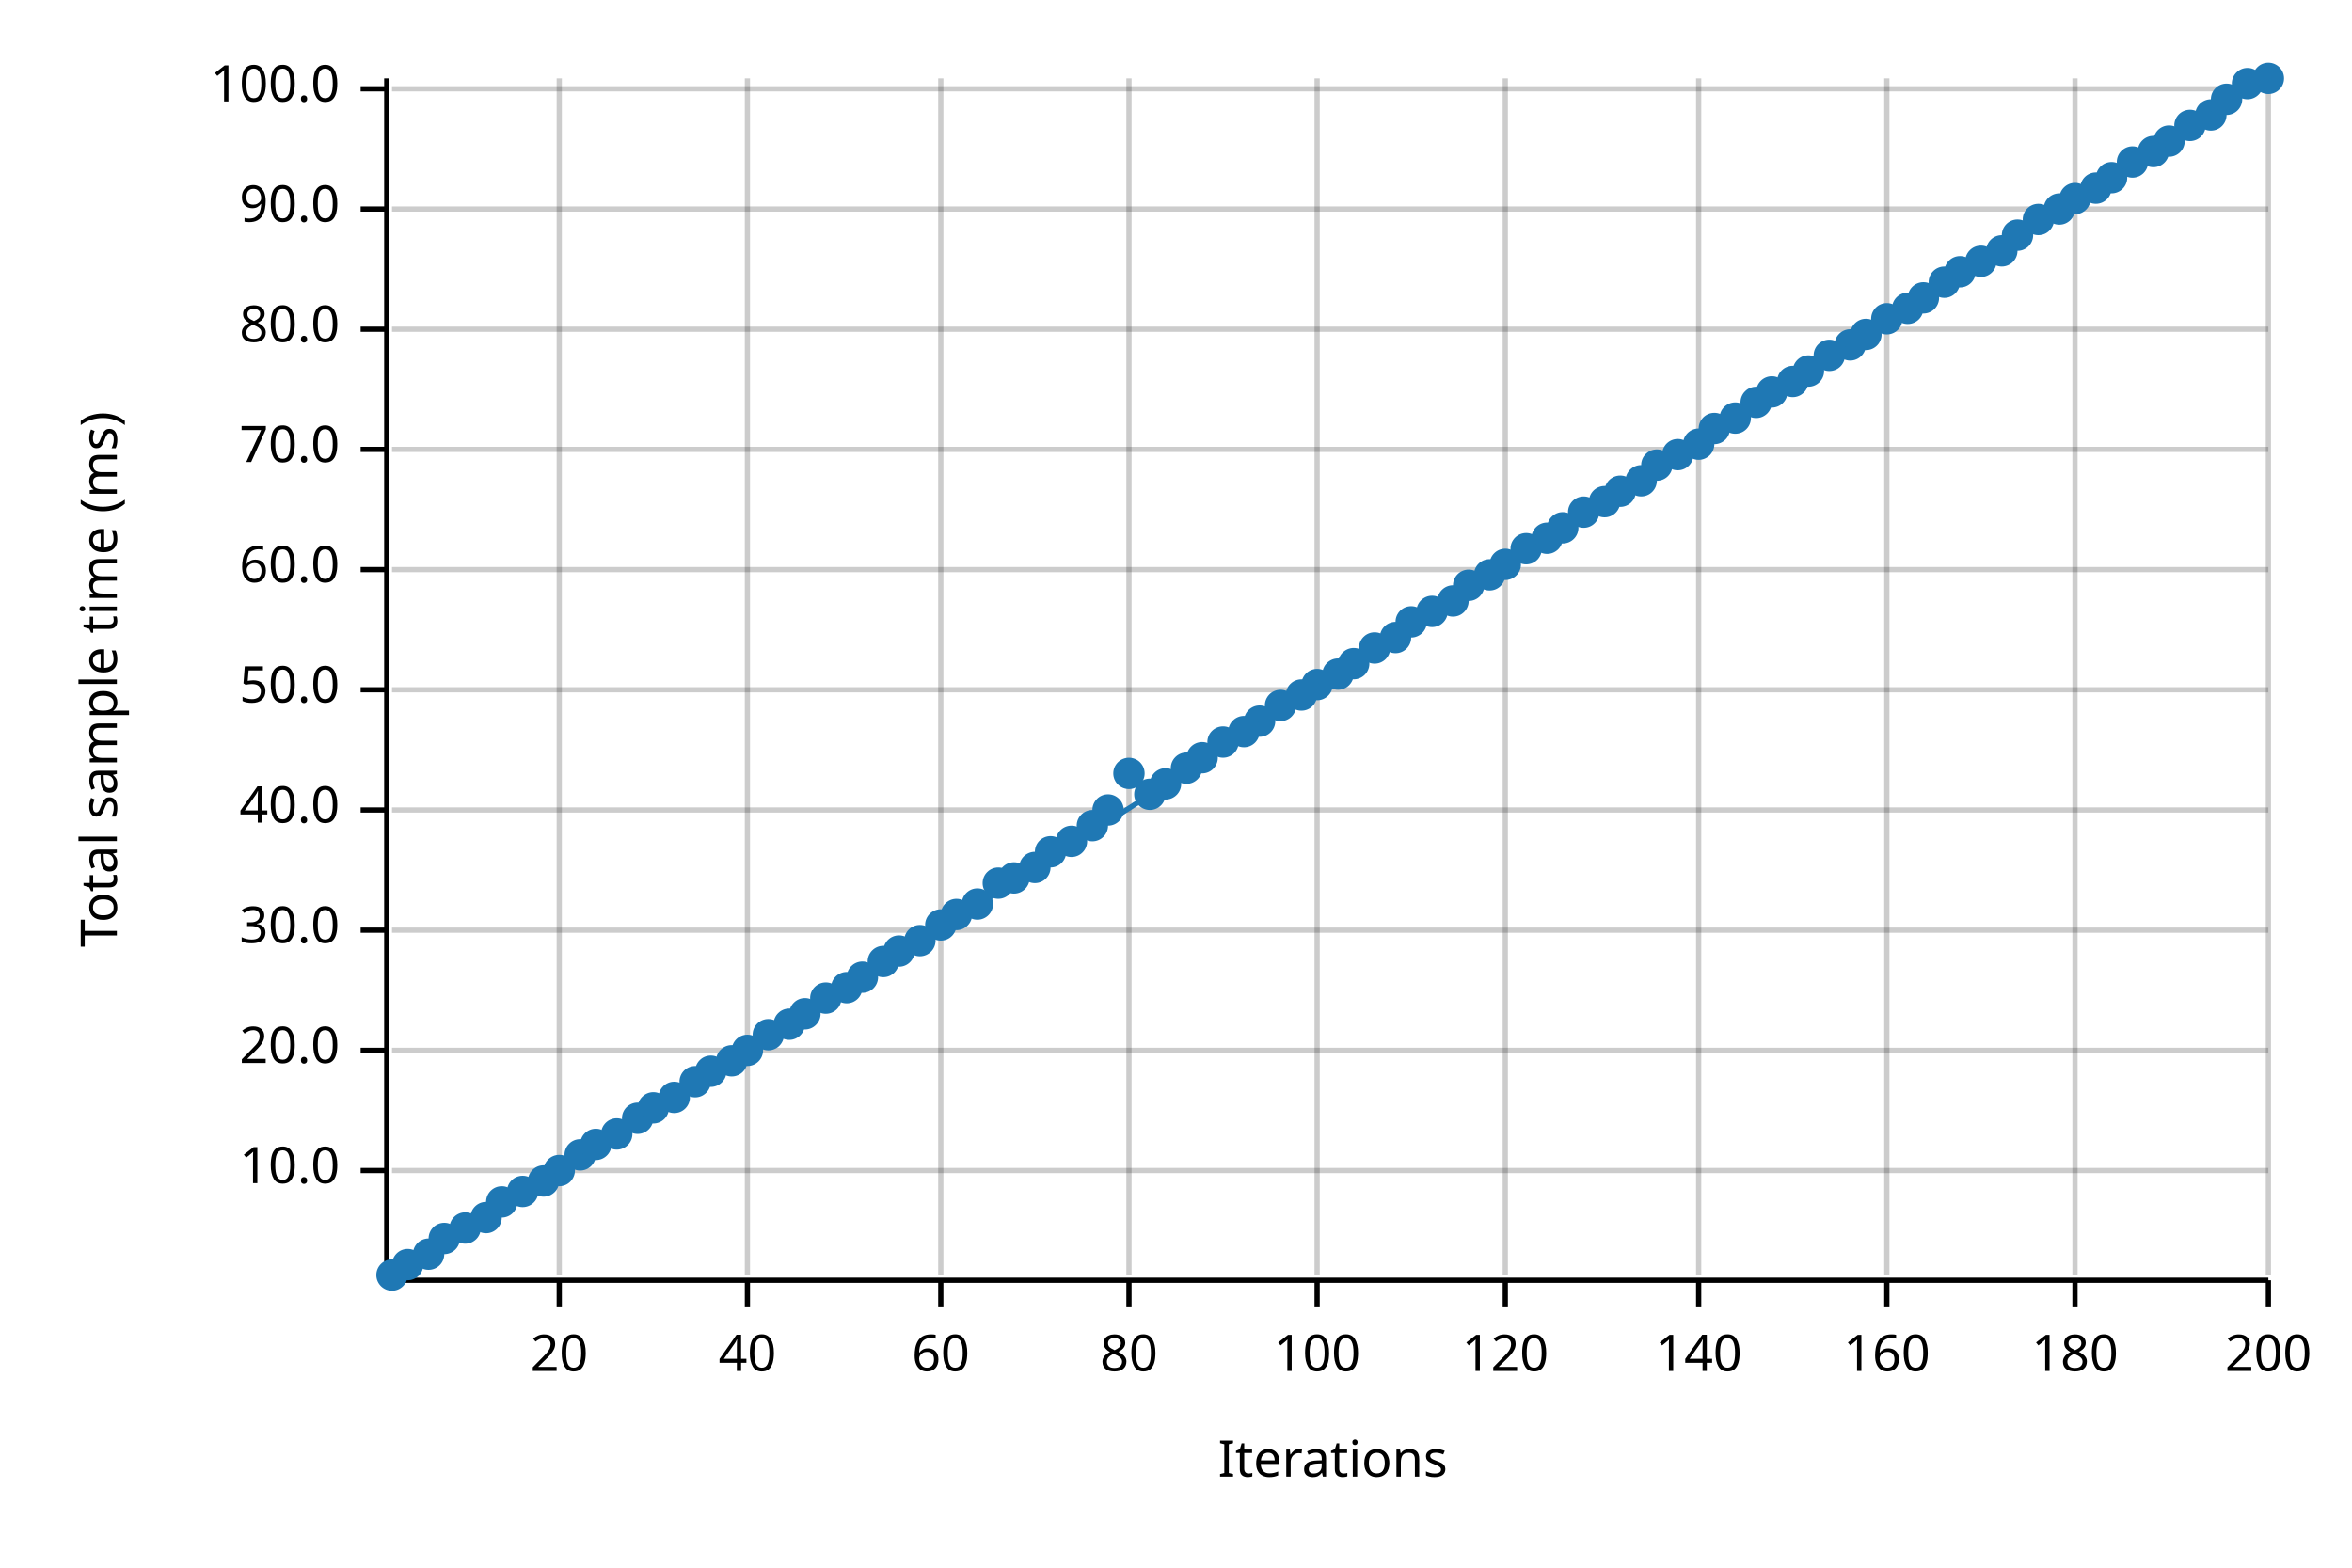
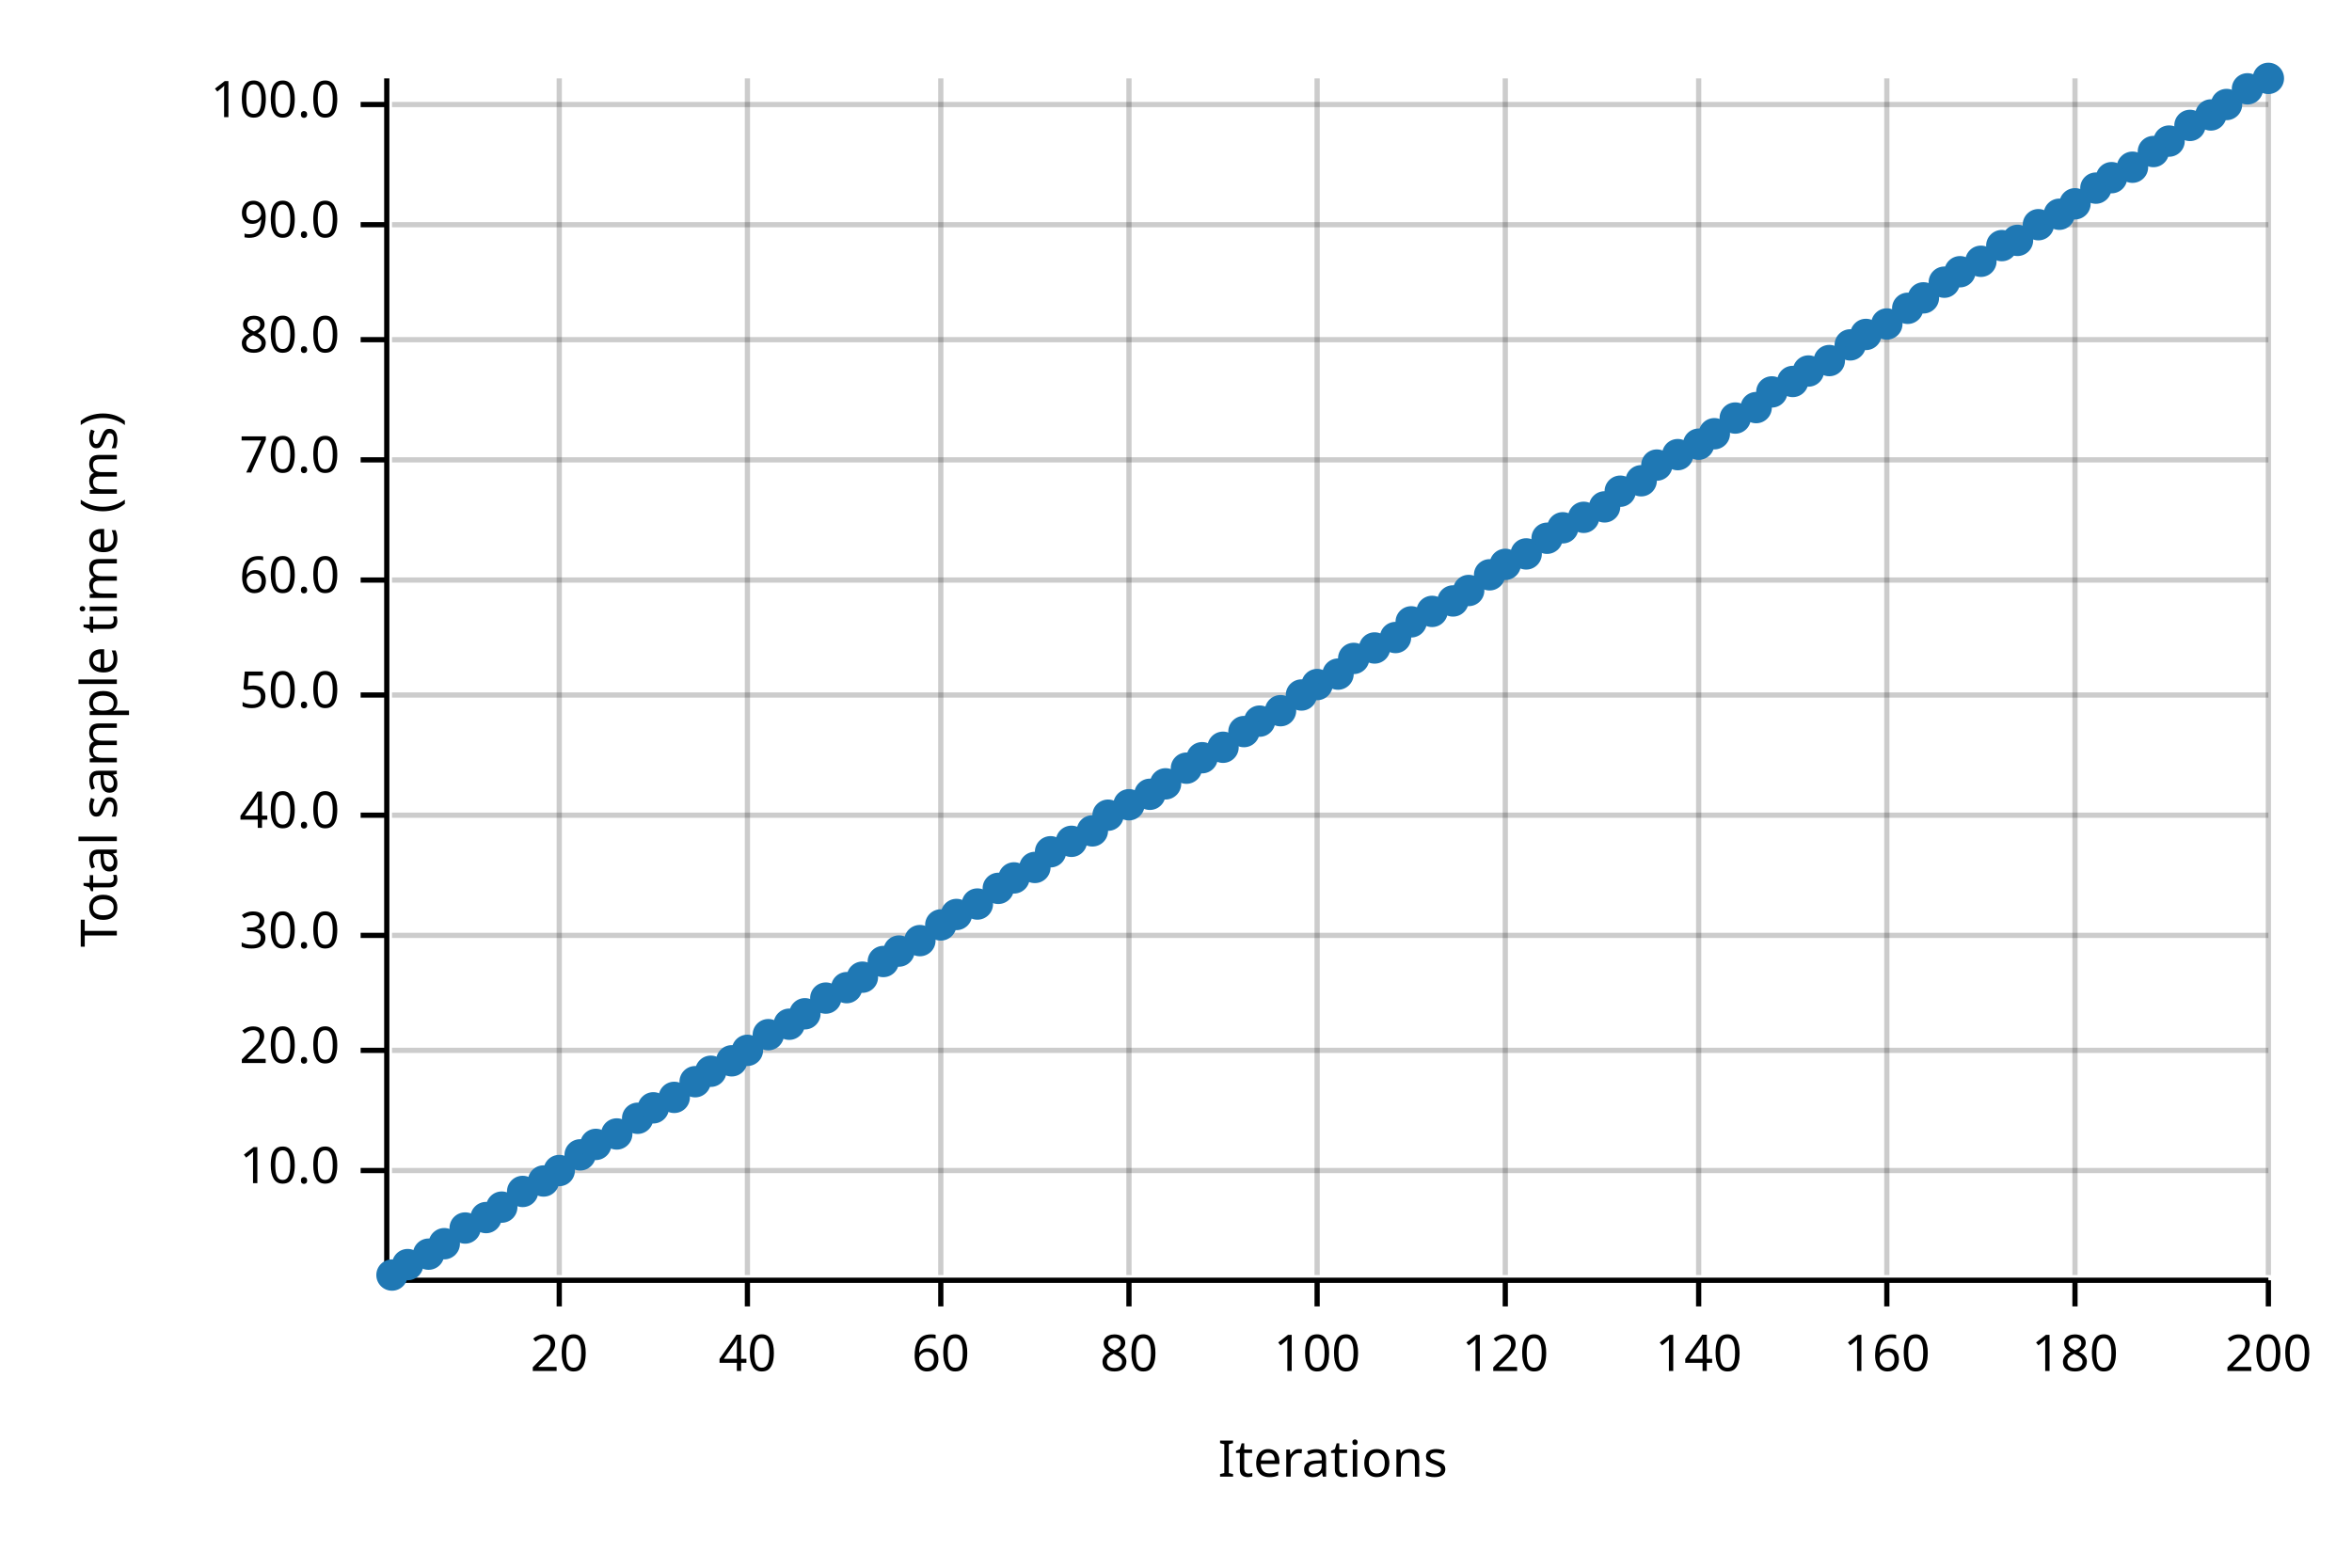
<svg xmlns="http://www.w3.org/2000/svg" width="450" height="300" viewBox="0 0 450 300">
  <text x="15" y="130" dy="0.76em" text-anchor="middle" font-family="sans-serif" font-size="9.677" opacity="1" fill="#000000" transform="rotate(270, 15, 130)">
Total sample time (ms)
</text>
  <text x="255" y="285" dy="-0.5ex" text-anchor="middle" font-family="sans-serif" font-size="9.677" opacity="1" fill="#000000">
Iterations
</text>
  <line opacity="0.2" stroke="#000000" stroke-width="1" x1="107" y1="244" x2="107" y2="15" />
  <line opacity="0.2" stroke="#000000" stroke-width="1" x1="143" y1="244" x2="143" y2="15" />
  <line opacity="0.2" stroke="#000000" stroke-width="1" x1="180" y1="244" x2="180" y2="15" />
  <line opacity="0.2" stroke="#000000" stroke-width="1" x1="216" y1="244" x2="216" y2="15" />
  <line opacity="0.2" stroke="#000000" stroke-width="1" x1="252" y1="244" x2="252" y2="15" />
  <line opacity="0.2" stroke="#000000" stroke-width="1" x1="288" y1="244" x2="288" y2="15" />
  <line opacity="0.2" stroke="#000000" stroke-width="1" x1="325" y1="244" x2="325" y2="15" />
  <line opacity="0.2" stroke="#000000" stroke-width="1" x1="361" y1="244" x2="361" y2="15" />
  <line opacity="0.2" stroke="#000000" stroke-width="1" x1="397" y1="244" x2="397" y2="15" />
  <line opacity="0.2" stroke="#000000" stroke-width="1" x1="434" y1="244" x2="434" y2="15" />
  <line opacity="0.2" stroke="#000000" stroke-width="1" x1="75" y1="224" x2="434" y2="224" />
  <line opacity="0.2" stroke="#000000" stroke-width="1" x1="75" y1="201" x2="434" y2="201" />
-   <line opacity="0.2" stroke="#000000" stroke-width="1" x1="75" y1="178" x2="434" y2="178" />
-   <line opacity="0.2" stroke="#000000" stroke-width="1" x1="75" y1="155" x2="434" y2="155" />
-   <line opacity="0.2" stroke="#000000" stroke-width="1" x1="75" y1="132" x2="434" y2="132" />
-   <line opacity="0.2" stroke="#000000" stroke-width="1" x1="75" y1="109" x2="434" y2="109" />
-   <line opacity="0.2" stroke="#000000" stroke-width="1" x1="75" y1="86" x2="434" y2="86" />
-   <line opacity="0.2" stroke="#000000" stroke-width="1" x1="75" y1="63" x2="434" y2="63" />
-   <line opacity="0.2" stroke="#000000" stroke-width="1" x1="75" y1="40" x2="434" y2="40" />
-   <line opacity="0.2" stroke="#000000" stroke-width="1" x1="75" y1="17" x2="434" y2="17" />
+   <line opacity="0.2" stroke="#000000" stroke-width="1" x1="75" y1="179" x2="434" y2="179" />
+   <line opacity="0.2" stroke="#000000" stroke-width="1" x1="75" y1="156" x2="434" y2="156" />
+   <line opacity="0.2" stroke="#000000" stroke-width="1" x1="75" y1="133" x2="434" y2="133" />
+   <line opacity="0.2" stroke="#000000" stroke-width="1" x1="75" y1="111" x2="434" y2="111" />
+   <line opacity="0.2" stroke="#000000" stroke-width="1" x1="75" y1="88" x2="434" y2="88" />
+   <line opacity="0.2" stroke="#000000" stroke-width="1" x1="75" y1="65" x2="434" y2="65" />
+   <line opacity="0.2" stroke="#000000" stroke-width="1" x1="75" y1="43" x2="434" y2="43" />
+   <line opacity="0.2" stroke="#000000" stroke-width="1" x1="75" y1="20" x2="434" y2="20" />
  <polyline fill="none" opacity="1" stroke="#000000" stroke-width="1" points="74,15 74,244 " />
  <text x="65" y="224" dy="0.5ex" text-anchor="end" font-family="sans-serif" font-size="9.677" opacity="1" fill="#000000">
10.0
</text>
  <polyline fill="none" opacity="1" stroke="#000000" stroke-width="1" points="69,224 74,224 " />
  <text x="65" y="201" dy="0.5ex" text-anchor="end" font-family="sans-serif" font-size="9.677" opacity="1" fill="#000000">
20.0
</text>
  <polyline fill="none" opacity="1" stroke="#000000" stroke-width="1" points="69,201 74,201 " />
-   <text x="65" y="178" dy="0.5ex" text-anchor="end" font-family="sans-serif" font-size="9.677" opacity="1" fill="#000000">
+   <text x="65" y="179" dy="0.5ex" text-anchor="end" font-family="sans-serif" font-size="9.677" opacity="1" fill="#000000">
30.0
</text>
-   <polyline fill="none" opacity="1" stroke="#000000" stroke-width="1" points="69,178 74,178 " />
-   <text x="65" y="155" dy="0.5ex" text-anchor="end" font-family="sans-serif" font-size="9.677" opacity="1" fill="#000000">
+   <polyline fill="none" opacity="1" stroke="#000000" stroke-width="1" points="69,179 74,179 " />
+   <text x="65" y="156" dy="0.5ex" text-anchor="end" font-family="sans-serif" font-size="9.677" opacity="1" fill="#000000">
40.0
</text>
-   <polyline fill="none" opacity="1" stroke="#000000" stroke-width="1" points="69,155 74,155 " />
-   <text x="65" y="132" dy="0.5ex" text-anchor="end" font-family="sans-serif" font-size="9.677" opacity="1" fill="#000000">
+   <polyline fill="none" opacity="1" stroke="#000000" stroke-width="1" points="69,156 74,156 " />
+   <text x="65" y="133" dy="0.5ex" text-anchor="end" font-family="sans-serif" font-size="9.677" opacity="1" fill="#000000">
50.0
</text>
-   <polyline fill="none" opacity="1" stroke="#000000" stroke-width="1" points="69,132 74,132 " />
-   <text x="65" y="109" dy="0.5ex" text-anchor="end" font-family="sans-serif" font-size="9.677" opacity="1" fill="#000000">
+   <polyline fill="none" opacity="1" stroke="#000000" stroke-width="1" points="69,133 74,133 " />
+   <text x="65" y="111" dy="0.5ex" text-anchor="end" font-family="sans-serif" font-size="9.677" opacity="1" fill="#000000">
60.0
</text>
-   <polyline fill="none" opacity="1" stroke="#000000" stroke-width="1" points="69,109 74,109 " />
-   <text x="65" y="86" dy="0.5ex" text-anchor="end" font-family="sans-serif" font-size="9.677" opacity="1" fill="#000000">
+   <polyline fill="none" opacity="1" stroke="#000000" stroke-width="1" points="69,111 74,111 " />
+   <text x="65" y="88" dy="0.5ex" text-anchor="end" font-family="sans-serif" font-size="9.677" opacity="1" fill="#000000">
70.0
</text>
-   <polyline fill="none" opacity="1" stroke="#000000" stroke-width="1" points="69,86 74,86 " />
-   <text x="65" y="63" dy="0.5ex" text-anchor="end" font-family="sans-serif" font-size="9.677" opacity="1" fill="#000000">
+   <polyline fill="none" opacity="1" stroke="#000000" stroke-width="1" points="69,88 74,88 " />
+   <text x="65" y="65" dy="0.5ex" text-anchor="end" font-family="sans-serif" font-size="9.677" opacity="1" fill="#000000">
80.0
</text>
-   <polyline fill="none" opacity="1" stroke="#000000" stroke-width="1" points="69,63 74,63 " />
-   <text x="65" y="40" dy="0.5ex" text-anchor="end" font-family="sans-serif" font-size="9.677" opacity="1" fill="#000000">
+   <polyline fill="none" opacity="1" stroke="#000000" stroke-width="1" points="69,65 74,65 " />
+   <text x="65" y="43" dy="0.5ex" text-anchor="end" font-family="sans-serif" font-size="9.677" opacity="1" fill="#000000">
90.0
</text>
-   <polyline fill="none" opacity="1" stroke="#000000" stroke-width="1" points="69,40 74,40 " />
-   <text x="65" y="17" dy="0.5ex" text-anchor="end" font-family="sans-serif" font-size="9.677" opacity="1" fill="#000000">
+   <polyline fill="none" opacity="1" stroke="#000000" stroke-width="1" points="69,43 74,43 " />
+   <text x="65" y="20" dy="0.5ex" text-anchor="end" font-family="sans-serif" font-size="9.677" opacity="1" fill="#000000">
100.0
</text>
-   <polyline fill="none" opacity="1" stroke="#000000" stroke-width="1" points="69,17 74,17 " />
+   <polyline fill="none" opacity="1" stroke="#000000" stroke-width="1" points="69,20 74,20 " />
  <polyline fill="none" opacity="1" stroke="#000000" stroke-width="1" points="75,245 434,245 " />
  <text x="107" y="255" dy="0.76em" text-anchor="middle" font-family="sans-serif" font-size="9.677" opacity="1" fill="#000000">
20
</text>
  <polyline fill="none" opacity="1" stroke="#000000" stroke-width="1" points="107,245 107,250 " />
  <text x="143" y="255" dy="0.76em" text-anchor="middle" font-family="sans-serif" font-size="9.677" opacity="1" fill="#000000">
40
</text>
  <polyline fill="none" opacity="1" stroke="#000000" stroke-width="1" points="143,245 143,250 " />
  <text x="180" y="255" dy="0.76em" text-anchor="middle" font-family="sans-serif" font-size="9.677" opacity="1" fill="#000000">
60
</text>
  <polyline fill="none" opacity="1" stroke="#000000" stroke-width="1" points="180,245 180,250 " />
  <text x="216" y="255" dy="0.76em" text-anchor="middle" font-family="sans-serif" font-size="9.677" opacity="1" fill="#000000">
80
</text>
  <polyline fill="none" opacity="1" stroke="#000000" stroke-width="1" points="216,245 216,250 " />
  <text x="252" y="255" dy="0.76em" text-anchor="middle" font-family="sans-serif" font-size="9.677" opacity="1" fill="#000000">
100
</text>
  <polyline fill="none" opacity="1" stroke="#000000" stroke-width="1" points="252,245 252,250 " />
  <text x="288" y="255" dy="0.76em" text-anchor="middle" font-family="sans-serif" font-size="9.677" opacity="1" fill="#000000">
120
</text>
  <polyline fill="none" opacity="1" stroke="#000000" stroke-width="1" points="288,245 288,250 " />
  <text x="325" y="255" dy="0.76em" text-anchor="middle" font-family="sans-serif" font-size="9.677" opacity="1" fill="#000000">
140
</text>
  <polyline fill="none" opacity="1" stroke="#000000" stroke-width="1" points="325,245 325,250 " />
  <text x="361" y="255" dy="0.76em" text-anchor="middle" font-family="sans-serif" font-size="9.677" opacity="1" fill="#000000">
160
</text>
  <polyline fill="none" opacity="1" stroke="#000000" stroke-width="1" points="361,245 361,250 " />
  <text x="397" y="255" dy="0.76em" text-anchor="middle" font-family="sans-serif" font-size="9.677" opacity="1" fill="#000000">
180
</text>
  <polyline fill="none" opacity="1" stroke="#000000" stroke-width="1" points="397,245 397,250 " />
  <text x="434" y="255" dy="0.76em" text-anchor="middle" font-family="sans-serif" font-size="9.677" opacity="1" fill="#000000">
200
</text>
  <polyline fill="none" opacity="1" stroke="#000000" stroke-width="1" points="434,245 434,250 " />
  <circle cx="75" cy="244" r="3" opacity="1" fill="#1F78B4" stroke="none" stroke-width="1" />
  <circle cx="78" cy="242" r="3" opacity="1" fill="#1F78B4" stroke="none" stroke-width="1" />
  <circle cx="82" cy="240" r="3" opacity="1" fill="#1F78B4" stroke="none" stroke-width="1" />
-   <circle cx="85" cy="237" r="3" opacity="1" fill="#1F78B4" stroke="none" stroke-width="1" />
+   <circle cx="85" cy="238" r="3" opacity="1" fill="#1F78B4" stroke="none" stroke-width="1" />
  <circle cx="89" cy="235" r="3" opacity="1" fill="#1F78B4" stroke="none" stroke-width="1" />
  <circle cx="93" cy="233" r="3" opacity="1" fill="#1F78B4" stroke="none" stroke-width="1" />
-   <circle cx="96" cy="230" r="3" opacity="1" fill="#1F78B4" stroke="none" stroke-width="1" />
+   <circle cx="96" cy="231" r="3" opacity="1" fill="#1F78B4" stroke="none" stroke-width="1" />
  <circle cx="100" cy="228" r="3" opacity="1" fill="#1F78B4" stroke="none" stroke-width="1" />
  <circle cx="104" cy="226" r="3" opacity="1" fill="#1F78B4" stroke="none" stroke-width="1" />
  <circle cx="107" cy="224" r="3" opacity="1" fill="#1F78B4" stroke="none" stroke-width="1" />
  <circle cx="111" cy="221" r="3" opacity="1" fill="#1F78B4" stroke="none" stroke-width="1" />
  <circle cx="114" cy="219" r="3" opacity="1" fill="#1F78B4" stroke="none" stroke-width="1" />
  <circle cx="118" cy="217" r="3" opacity="1" fill="#1F78B4" stroke="none" stroke-width="1" />
  <circle cx="122" cy="214" r="3" opacity="1" fill="#1F78B4" stroke="none" stroke-width="1" />
  <circle cx="125" cy="212" r="3" opacity="1" fill="#1F78B4" stroke="none" stroke-width="1" />
  <circle cx="129" cy="210" r="3" opacity="1" fill="#1F78B4" stroke="none" stroke-width="1" />
  <circle cx="133" cy="207" r="3" opacity="1" fill="#1F78B4" stroke="none" stroke-width="1" />
  <circle cx="136" cy="205" r="3" opacity="1" fill="#1F78B4" stroke="none" stroke-width="1" />
  <circle cx="140" cy="203" r="3" opacity="1" fill="#1F78B4" stroke="none" stroke-width="1" />
  <circle cx="143" cy="201" r="3" opacity="1" fill="#1F78B4" stroke="none" stroke-width="1" />
  <circle cx="147" cy="198" r="3" opacity="1" fill="#1F78B4" stroke="none" stroke-width="1" />
  <circle cx="151" cy="196" r="3" opacity="1" fill="#1F78B4" stroke="none" stroke-width="1" />
  <circle cx="154" cy="194" r="3" opacity="1" fill="#1F78B4" stroke="none" stroke-width="1" />
  <circle cx="158" cy="191" r="3" opacity="1" fill="#1F78B4" stroke="none" stroke-width="1" />
  <circle cx="162" cy="189" r="3" opacity="1" fill="#1F78B4" stroke="none" stroke-width="1" />
  <circle cx="165" cy="187" r="3" opacity="1" fill="#1F78B4" stroke="none" stroke-width="1" />
  <circle cx="169" cy="184" r="3" opacity="1" fill="#1F78B4" stroke="none" stroke-width="1" />
  <circle cx="172" cy="182" r="3" opacity="1" fill="#1F78B4" stroke="none" stroke-width="1" />
  <circle cx="176" cy="180" r="3" opacity="1" fill="#1F78B4" stroke="none" stroke-width="1" />
  <circle cx="180" cy="177" r="3" opacity="1" fill="#1F78B4" stroke="none" stroke-width="1" />
  <circle cx="183" cy="175" r="3" opacity="1" fill="#1F78B4" stroke="none" stroke-width="1" />
  <circle cx="187" cy="173" r="3" opacity="1" fill="#1F78B4" stroke="none" stroke-width="1" />
-   <circle cx="191" cy="169" r="3" opacity="1" fill="#1F78B4" stroke="none" stroke-width="1" />
+   <circle cx="191" cy="170" r="3" opacity="1" fill="#1F78B4" stroke="none" stroke-width="1" />
  <circle cx="194" cy="168" r="3" opacity="1" fill="#1F78B4" stroke="none" stroke-width="1" />
  <circle cx="198" cy="166" r="3" opacity="1" fill="#1F78B4" stroke="none" stroke-width="1" />
  <circle cx="201" cy="163" r="3" opacity="1" fill="#1F78B4" stroke="none" stroke-width="1" />
  <circle cx="205" cy="161" r="3" opacity="1" fill="#1F78B4" stroke="none" stroke-width="1" />
-   <circle cx="209" cy="158" r="3" opacity="1" fill="#1F78B4" stroke="none" stroke-width="1" />
-   <circle cx="212" cy="155" r="3" opacity="1" fill="#1F78B4" stroke="none" stroke-width="1" />
-   <circle cx="216" cy="148" r="3" opacity="1" fill="#1F78B4" stroke="none" stroke-width="1" />
+   <circle cx="209" cy="159" r="3" opacity="1" fill="#1F78B4" stroke="none" stroke-width="1" />
+   <circle cx="212" cy="156" r="3" opacity="1" fill="#1F78B4" stroke="none" stroke-width="1" />
+   <circle cx="216" cy="154" r="3" opacity="1" fill="#1F78B4" stroke="none" stroke-width="1" />
  <circle cx="220" cy="152" r="3" opacity="1" fill="#1F78B4" stroke="none" stroke-width="1" />
  <circle cx="223" cy="150" r="3" opacity="1" fill="#1F78B4" stroke="none" stroke-width="1" />
  <circle cx="227" cy="147" r="3" opacity="1" fill="#1F78B4" stroke="none" stroke-width="1" />
  <circle cx="230" cy="145" r="3" opacity="1" fill="#1F78B4" stroke="none" stroke-width="1" />
-   <circle cx="234" cy="142" r="3" opacity="1" fill="#1F78B4" stroke="none" stroke-width="1" />
+   <circle cx="234" cy="143" r="3" opacity="1" fill="#1F78B4" stroke="none" stroke-width="1" />
  <circle cx="238" cy="140" r="3" opacity="1" fill="#1F78B4" stroke="none" stroke-width="1" />
  <circle cx="241" cy="138" r="3" opacity="1" fill="#1F78B4" stroke="none" stroke-width="1" />
-   <circle cx="245" cy="135" r="3" opacity="1" fill="#1F78B4" stroke="none" stroke-width="1" />
+   <circle cx="245" cy="136" r="3" opacity="1" fill="#1F78B4" stroke="none" stroke-width="1" />
  <circle cx="249" cy="133" r="3" opacity="1" fill="#1F78B4" stroke="none" stroke-width="1" />
  <circle cx="252" cy="131" r="3" opacity="1" fill="#1F78B4" stroke="none" stroke-width="1" />
  <circle cx="256" cy="129" r="3" opacity="1" fill="#1F78B4" stroke="none" stroke-width="1" />
-   <circle cx="259" cy="127" r="3" opacity="1" fill="#1F78B4" stroke="none" stroke-width="1" />
+   <circle cx="259" cy="126" r="3" opacity="1" fill="#1F78B4" stroke="none" stroke-width="1" />
  <circle cx="263" cy="124" r="3" opacity="1" fill="#1F78B4" stroke="none" stroke-width="1" />
  <circle cx="267" cy="122" r="3" opacity="1" fill="#1F78B4" stroke="none" stroke-width="1" />
  <circle cx="270" cy="119" r="3" opacity="1" fill="#1F78B4" stroke="none" stroke-width="1" />
  <circle cx="274" cy="117" r="3" opacity="1" fill="#1F78B4" stroke="none" stroke-width="1" />
  <circle cx="278" cy="115" r="3" opacity="1" fill="#1F78B4" stroke="none" stroke-width="1" />
-   <circle cx="281" cy="112" r="3" opacity="1" fill="#1F78B4" stroke="none" stroke-width="1" />
+   <circle cx="281" cy="113" r="3" opacity="1" fill="#1F78B4" stroke="none" stroke-width="1" />
  <circle cx="285" cy="110" r="3" opacity="1" fill="#1F78B4" stroke="none" stroke-width="1" />
  <circle cx="288" cy="108" r="3" opacity="1" fill="#1F78B4" stroke="none" stroke-width="1" />
-   <circle cx="292" cy="105" r="3" opacity="1" fill="#1F78B4" stroke="none" stroke-width="1" />
+   <circle cx="292" cy="106" r="3" opacity="1" fill="#1F78B4" stroke="none" stroke-width="1" />
  <circle cx="296" cy="103" r="3" opacity="1" fill="#1F78B4" stroke="none" stroke-width="1" />
  <circle cx="299" cy="101" r="3" opacity="1" fill="#1F78B4" stroke="none" stroke-width="1" />
-   <circle cx="303" cy="98" r="3" opacity="1" fill="#1F78B4" stroke="none" stroke-width="1" />
-   <circle cx="307" cy="96" r="3" opacity="1" fill="#1F78B4" stroke="none" stroke-width="1" />
+   <circle cx="303" cy="99" r="3" opacity="1" fill="#1F78B4" stroke="none" stroke-width="1" />
+   <circle cx="307" cy="97" r="3" opacity="1" fill="#1F78B4" stroke="none" stroke-width="1" />
  <circle cx="310" cy="94" r="3" opacity="1" fill="#1F78B4" stroke="none" stroke-width="1" />
  <circle cx="314" cy="92" r="3" opacity="1" fill="#1F78B4" stroke="none" stroke-width="1" />
  <circle cx="317" cy="89" r="3" opacity="1" fill="#1F78B4" stroke="none" stroke-width="1" />
  <circle cx="321" cy="87" r="3" opacity="1" fill="#1F78B4" stroke="none" stroke-width="1" />
  <circle cx="325" cy="85" r="3" opacity="1" fill="#1F78B4" stroke="none" stroke-width="1" />
-   <circle cx="328" cy="82" r="3" opacity="1" fill="#1F78B4" stroke="none" stroke-width="1" />
+   <circle cx="328" cy="83" r="3" opacity="1" fill="#1F78B4" stroke="none" stroke-width="1" />
  <circle cx="332" cy="80" r="3" opacity="1" fill="#1F78B4" stroke="none" stroke-width="1" />
-   <circle cx="336" cy="77" r="3" opacity="1" fill="#1F78B4" stroke="none" stroke-width="1" />
+   <circle cx="336" cy="78" r="3" opacity="1" fill="#1F78B4" stroke="none" stroke-width="1" />
  <circle cx="339" cy="75" r="3" opacity="1" fill="#1F78B4" stroke="none" stroke-width="1" />
  <circle cx="343" cy="73" r="3" opacity="1" fill="#1F78B4" stroke="none" stroke-width="1" />
  <circle cx="346" cy="71" r="3" opacity="1" fill="#1F78B4" stroke="none" stroke-width="1" />
-   <circle cx="350" cy="68" r="3" opacity="1" fill="#1F78B4" stroke="none" stroke-width="1" />
+   <circle cx="350" cy="69" r="3" opacity="1" fill="#1F78B4" stroke="none" stroke-width="1" />
  <circle cx="354" cy="66" r="3" opacity="1" fill="#1F78B4" stroke="none" stroke-width="1" />
  <circle cx="357" cy="64" r="3" opacity="1" fill="#1F78B4" stroke="none" stroke-width="1" />
-   <circle cx="361" cy="61" r="3" opacity="1" fill="#1F78B4" stroke="none" stroke-width="1" />
+   <circle cx="361" cy="62" r="3" opacity="1" fill="#1F78B4" stroke="none" stroke-width="1" />
  <circle cx="365" cy="59" r="3" opacity="1" fill="#1F78B4" stroke="none" stroke-width="1" />
  <circle cx="368" cy="57" r="3" opacity="1" fill="#1F78B4" stroke="none" stroke-width="1" />
  <circle cx="372" cy="54" r="3" opacity="1" fill="#1F78B4" stroke="none" stroke-width="1" />
  <circle cx="375" cy="52" r="3" opacity="1" fill="#1F78B4" stroke="none" stroke-width="1" />
  <circle cx="379" cy="50" r="3" opacity="1" fill="#1F78B4" stroke="none" stroke-width="1" />
-   <circle cx="383" cy="48" r="3" opacity="1" fill="#1F78B4" stroke="none" stroke-width="1" />
-   <circle cx="386" cy="45" r="3" opacity="1" fill="#1F78B4" stroke="none" stroke-width="1" />
-   <circle cx="390" cy="42" r="3" opacity="1" fill="#1F78B4" stroke="none" stroke-width="1" />
-   <circle cx="394" cy="40" r="3" opacity="1" fill="#1F78B4" stroke="none" stroke-width="1" />
-   <circle cx="397" cy="38" r="3" opacity="1" fill="#1F78B4" stroke="none" stroke-width="1" />
+   <circle cx="383" cy="47" r="3" opacity="1" fill="#1F78B4" stroke="none" stroke-width="1" />
+   <circle cx="386" cy="46" r="3" opacity="1" fill="#1F78B4" stroke="none" stroke-width="1" />
+   <circle cx="390" cy="43" r="3" opacity="1" fill="#1F78B4" stroke="none" stroke-width="1" />
+   <circle cx="394" cy="41" r="3" opacity="1" fill="#1F78B4" stroke="none" stroke-width="1" />
+   <circle cx="397" cy="39" r="3" opacity="1" fill="#1F78B4" stroke="none" stroke-width="1" />
  <circle cx="401" cy="36" r="3" opacity="1" fill="#1F78B4" stroke="none" stroke-width="1" />
  <circle cx="404" cy="34" r="3" opacity="1" fill="#1F78B4" stroke="none" stroke-width="1" />
-   <circle cx="408" cy="31" r="3" opacity="1" fill="#1F78B4" stroke="none" stroke-width="1" />
+   <circle cx="408" cy="32" r="3" opacity="1" fill="#1F78B4" stroke="none" stroke-width="1" />
  <circle cx="412" cy="29" r="3" opacity="1" fill="#1F78B4" stroke="none" stroke-width="1" />
  <circle cx="415" cy="27" r="3" opacity="1" fill="#1F78B4" stroke="none" stroke-width="1" />
  <circle cx="419" cy="24" r="3" opacity="1" fill="#1F78B4" stroke="none" stroke-width="1" />
  <circle cx="423" cy="22" r="3" opacity="1" fill="#1F78B4" stroke="none" stroke-width="1" />
-   <circle cx="426" cy="19" r="3" opacity="1" fill="#1F78B4" stroke="none" stroke-width="1" />
-   <circle cx="430" cy="16" r="3" opacity="1" fill="#1F78B4" stroke="none" stroke-width="1" />
+   <circle cx="426" cy="20" r="3" opacity="1" fill="#1F78B4" stroke="none" stroke-width="1" />
+   <circle cx="430" cy="17" r="3" opacity="1" fill="#1F78B4" stroke="none" stroke-width="1" />
  <circle cx="434" cy="15" r="3" opacity="1" fill="#1F78B4" stroke="none" stroke-width="1" />
  <polyline fill="none" opacity="1" stroke="#1F78B4" stroke-width="1" points="75,245 434,15 " />
  <polygon opacity="0.25" fill="#1F78B4" points="75,245 434,15 434,15 " />
</svg>
